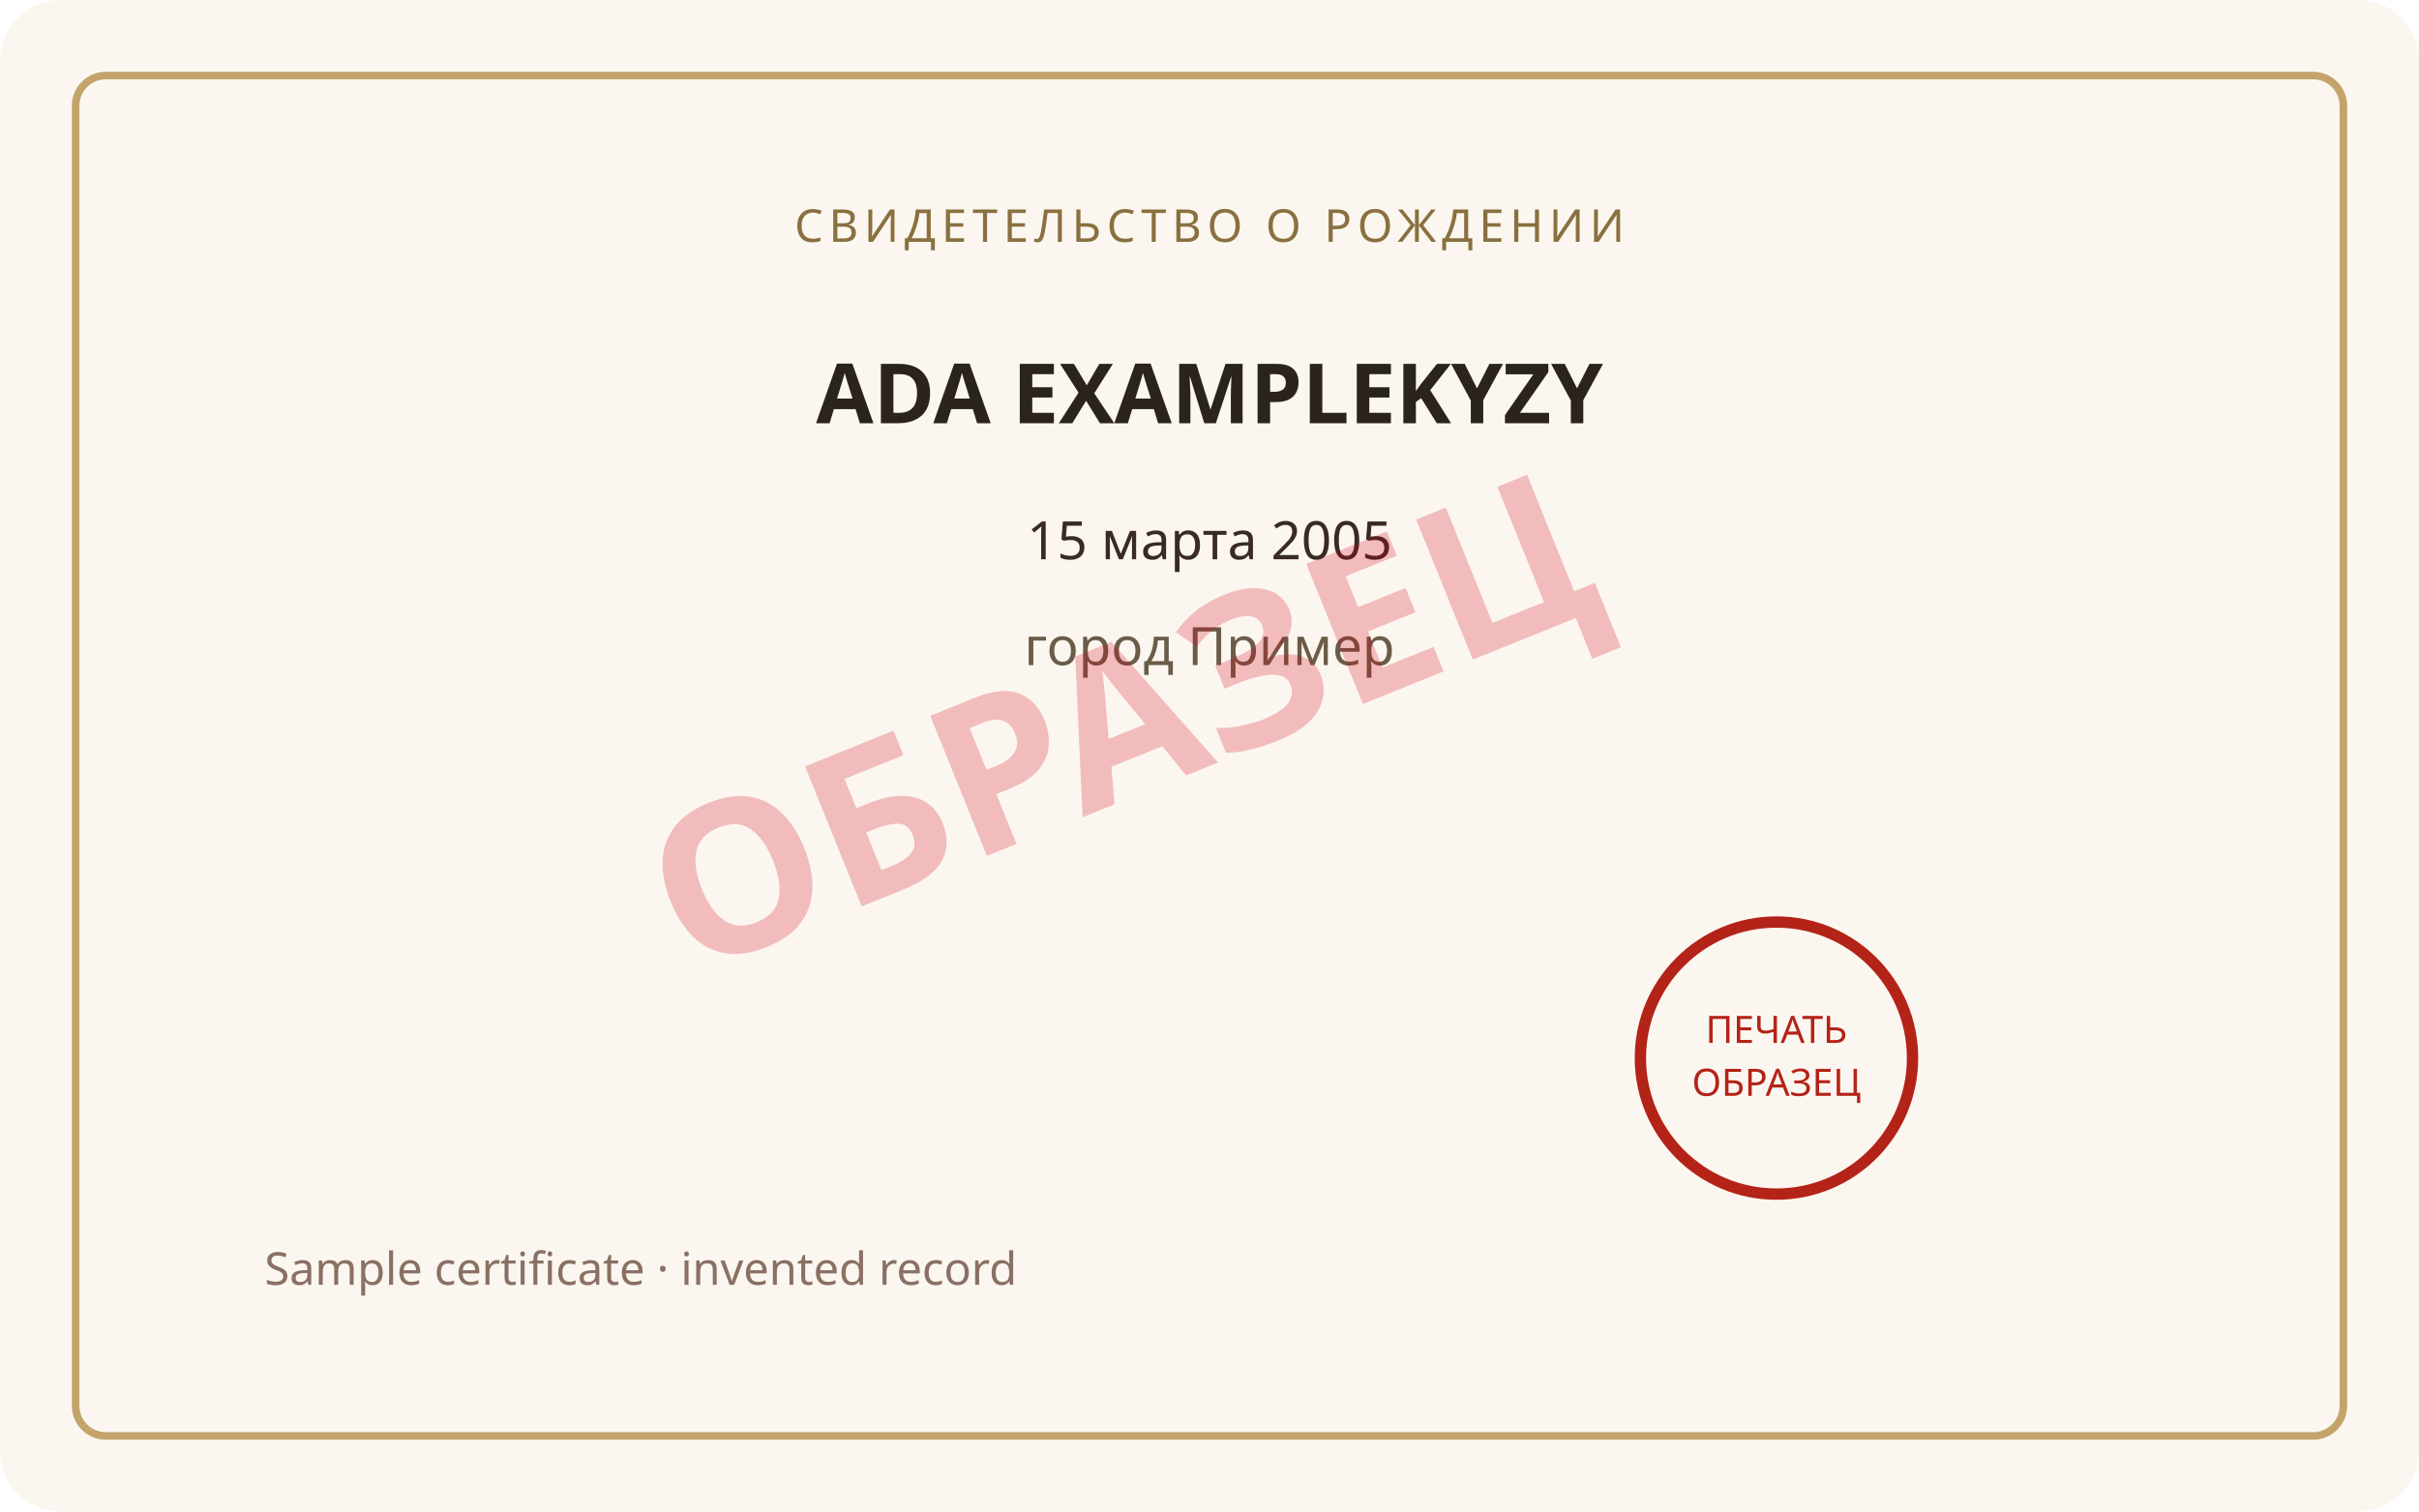
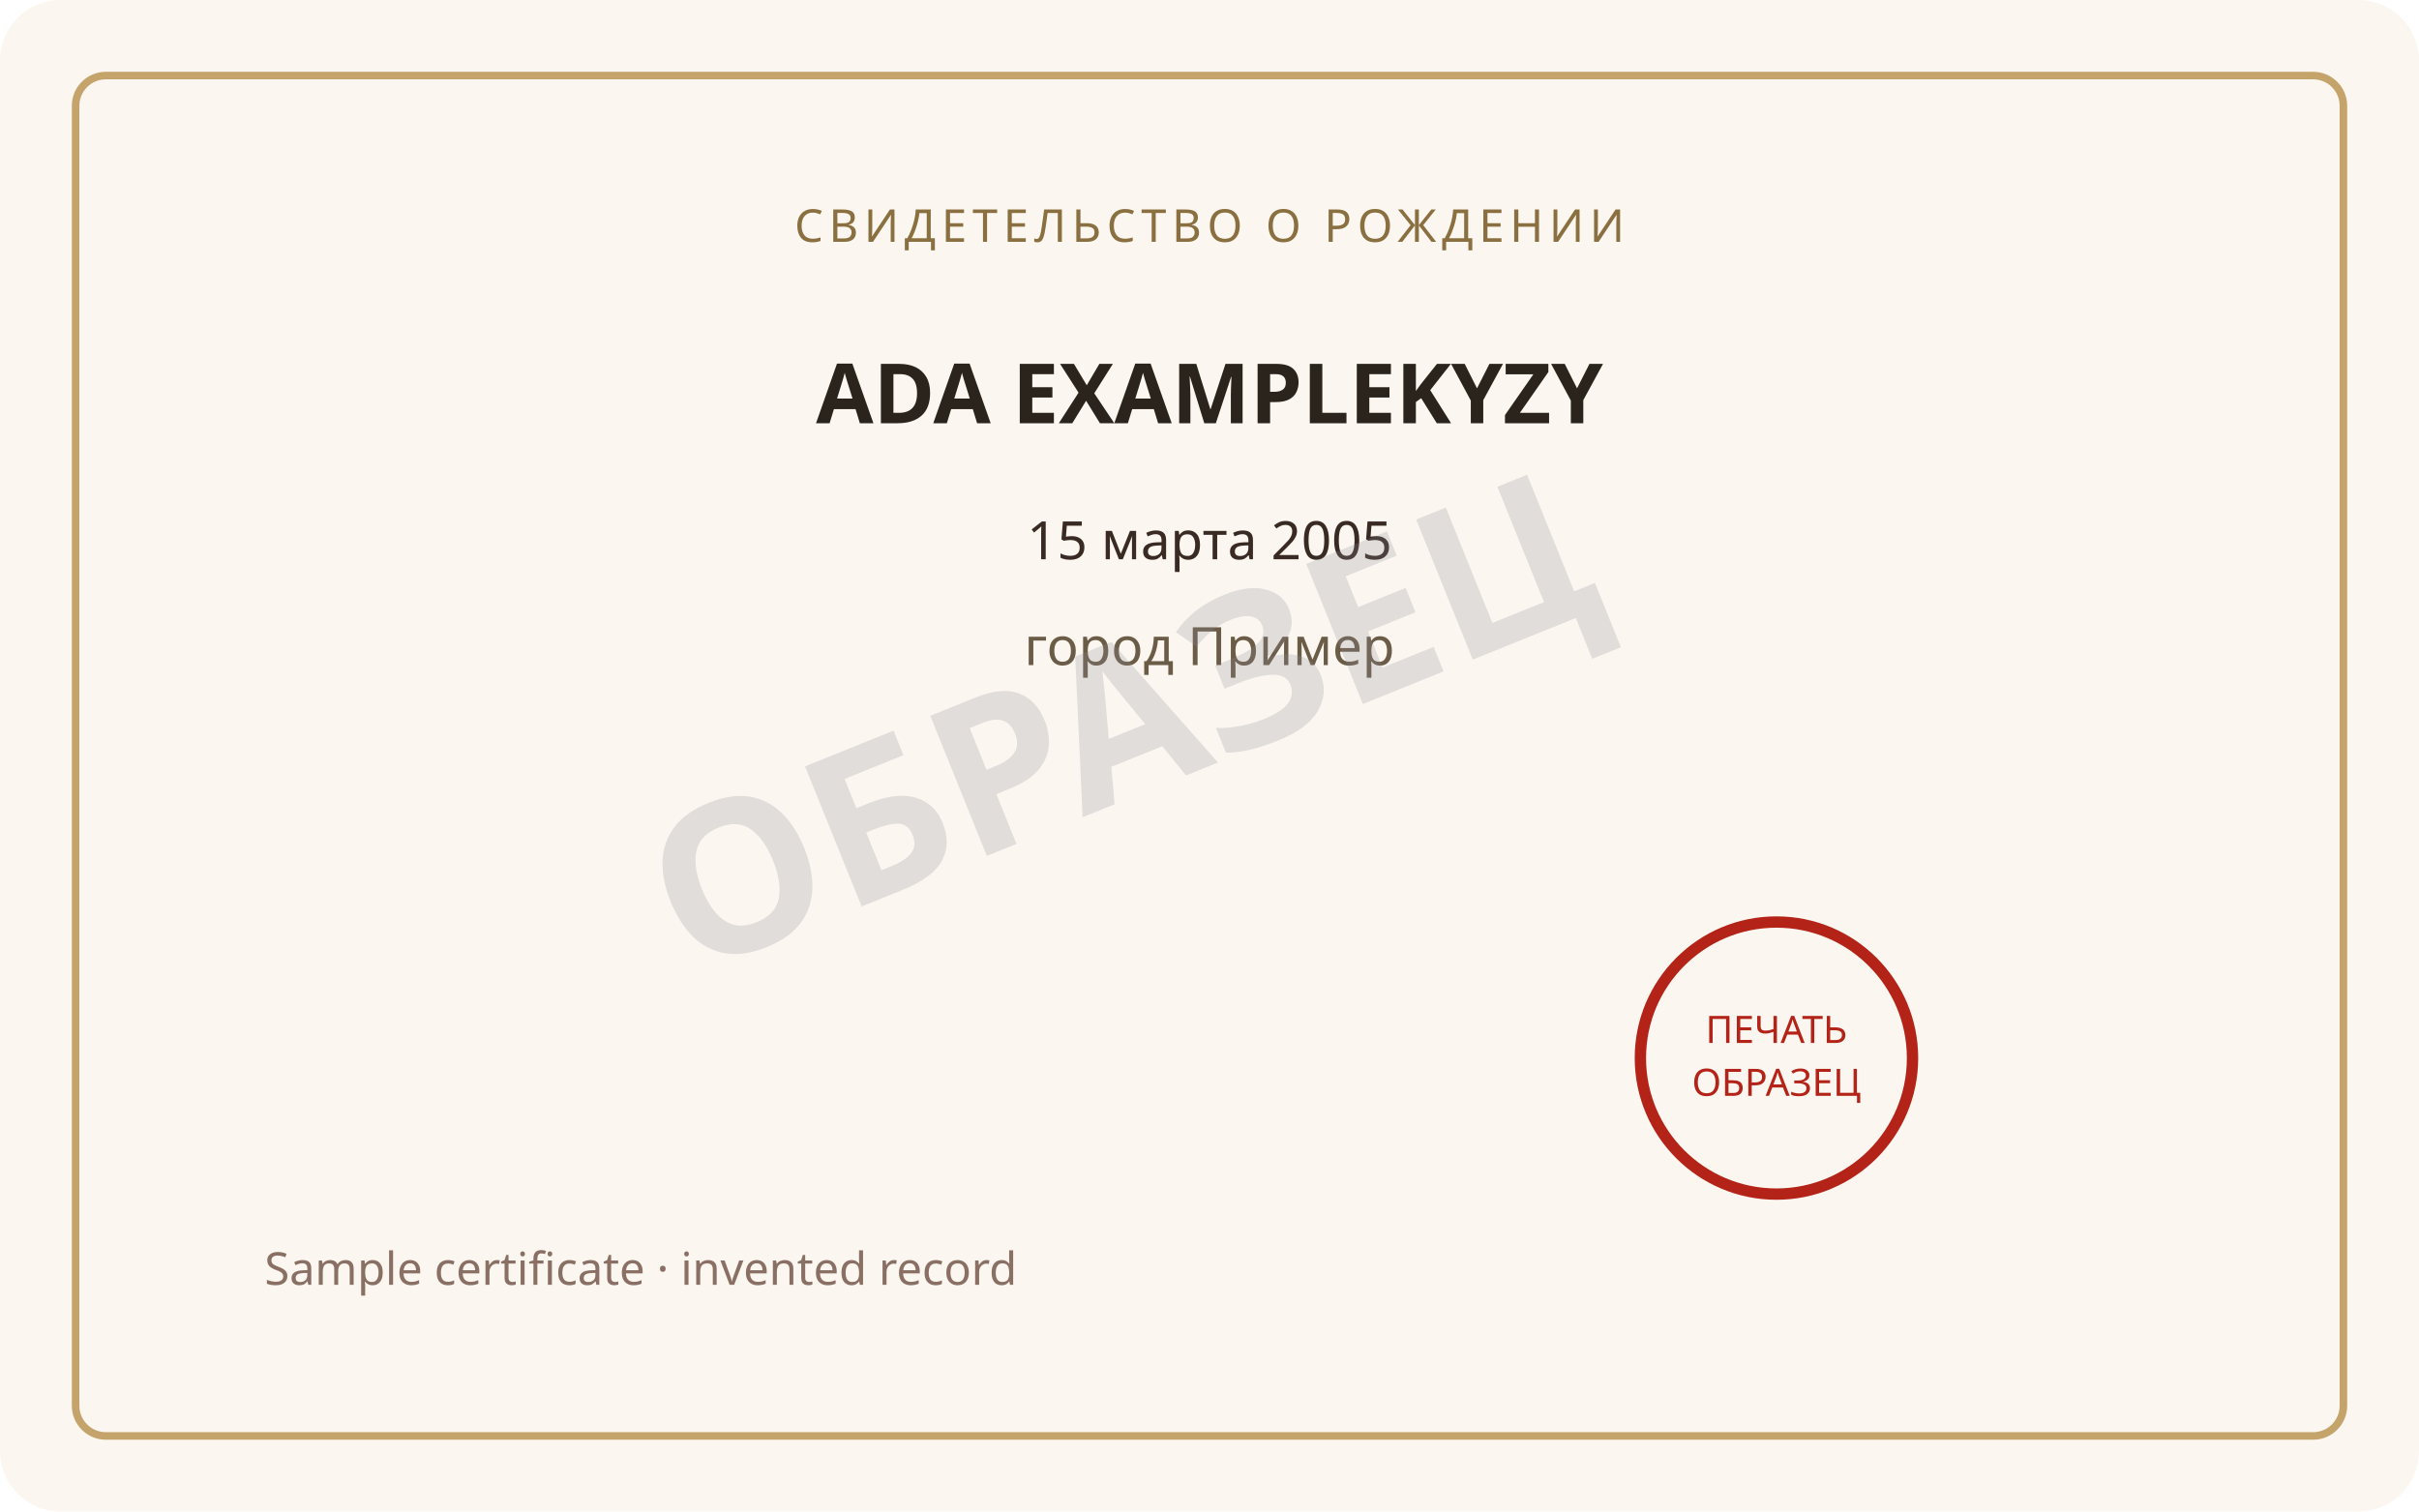
<svg xmlns="http://www.w3.org/2000/svg" viewBox="0 0 640 400" role="img" aria-label="Вымышленный образец свидетельства о рождении">
  <rect width="640" height="400" rx="16" fill="#fbf7f0" />
  <rect x="20" y="20" width="600" height="360" rx="8" fill="none" stroke="#c4a46a" stroke-width="2" />
  <text x="320" y="64" text-anchor="middle" font-family="Golos Text, system-ui, sans-serif" font-size="12" fill="#8a7040" letter-spacing="1.5">СВИДЕТЕЛЬСТВО О РОЖДЕНИИ</text>
  <text x="320" y="112" text-anchor="middle" font-family="Golos Text, system-ui, sans-serif" font-size="22" font-weight="700" fill="#2a241c">ADA EXAMPLEKYZY</text>
  <text x="320" y="148" text-anchor="middle" font-family="Golos Text, system-ui, sans-serif" font-size="14" fill="#3a2a24">15 марта 2005</text>
  <text x="320" y="176" text-anchor="middle" font-family="Golos Text, system-ui, sans-serif" font-size="14" fill="#6b5c48">город Пример</text>
  <circle cx="470" cy="280" r="36" fill="none" stroke="#b42318" stroke-width="3" />
  <text x="470" y="276" text-anchor="middle" font-size="10" fill="#b42318" font-family="Golos Text, system-ui, sans-serif">ПЕЧАТЬ</text>
  <text x="470" y="290" text-anchor="middle" font-size="10" fill="#b42318" font-family="Golos Text, system-ui, sans-serif">ОБРАЗЕЦ</text>
  <text x="70" y="340" font-family="Golos Text, system-ui, sans-serif" font-size="12" fill="#8a7064">Sample certificate · invented record</text>
  <g transform="rotate(-22 300 200)" opacity="0.24">
-     <text x="300" y="210" text-anchor="middle" fill="#d70217" font-family="Golos Text, system-ui, sans-serif" font-size="56" font-weight="800">ОБРАЗЕЦ</text>
+     <text x="300" y="210" text-anchor="middle" fill="#8a8b93" font-family="Golos Text, system-ui, sans-serif" font-size="56" font-weight="800">ОБРАЗЕЦ</text>
  </g>
</svg>
